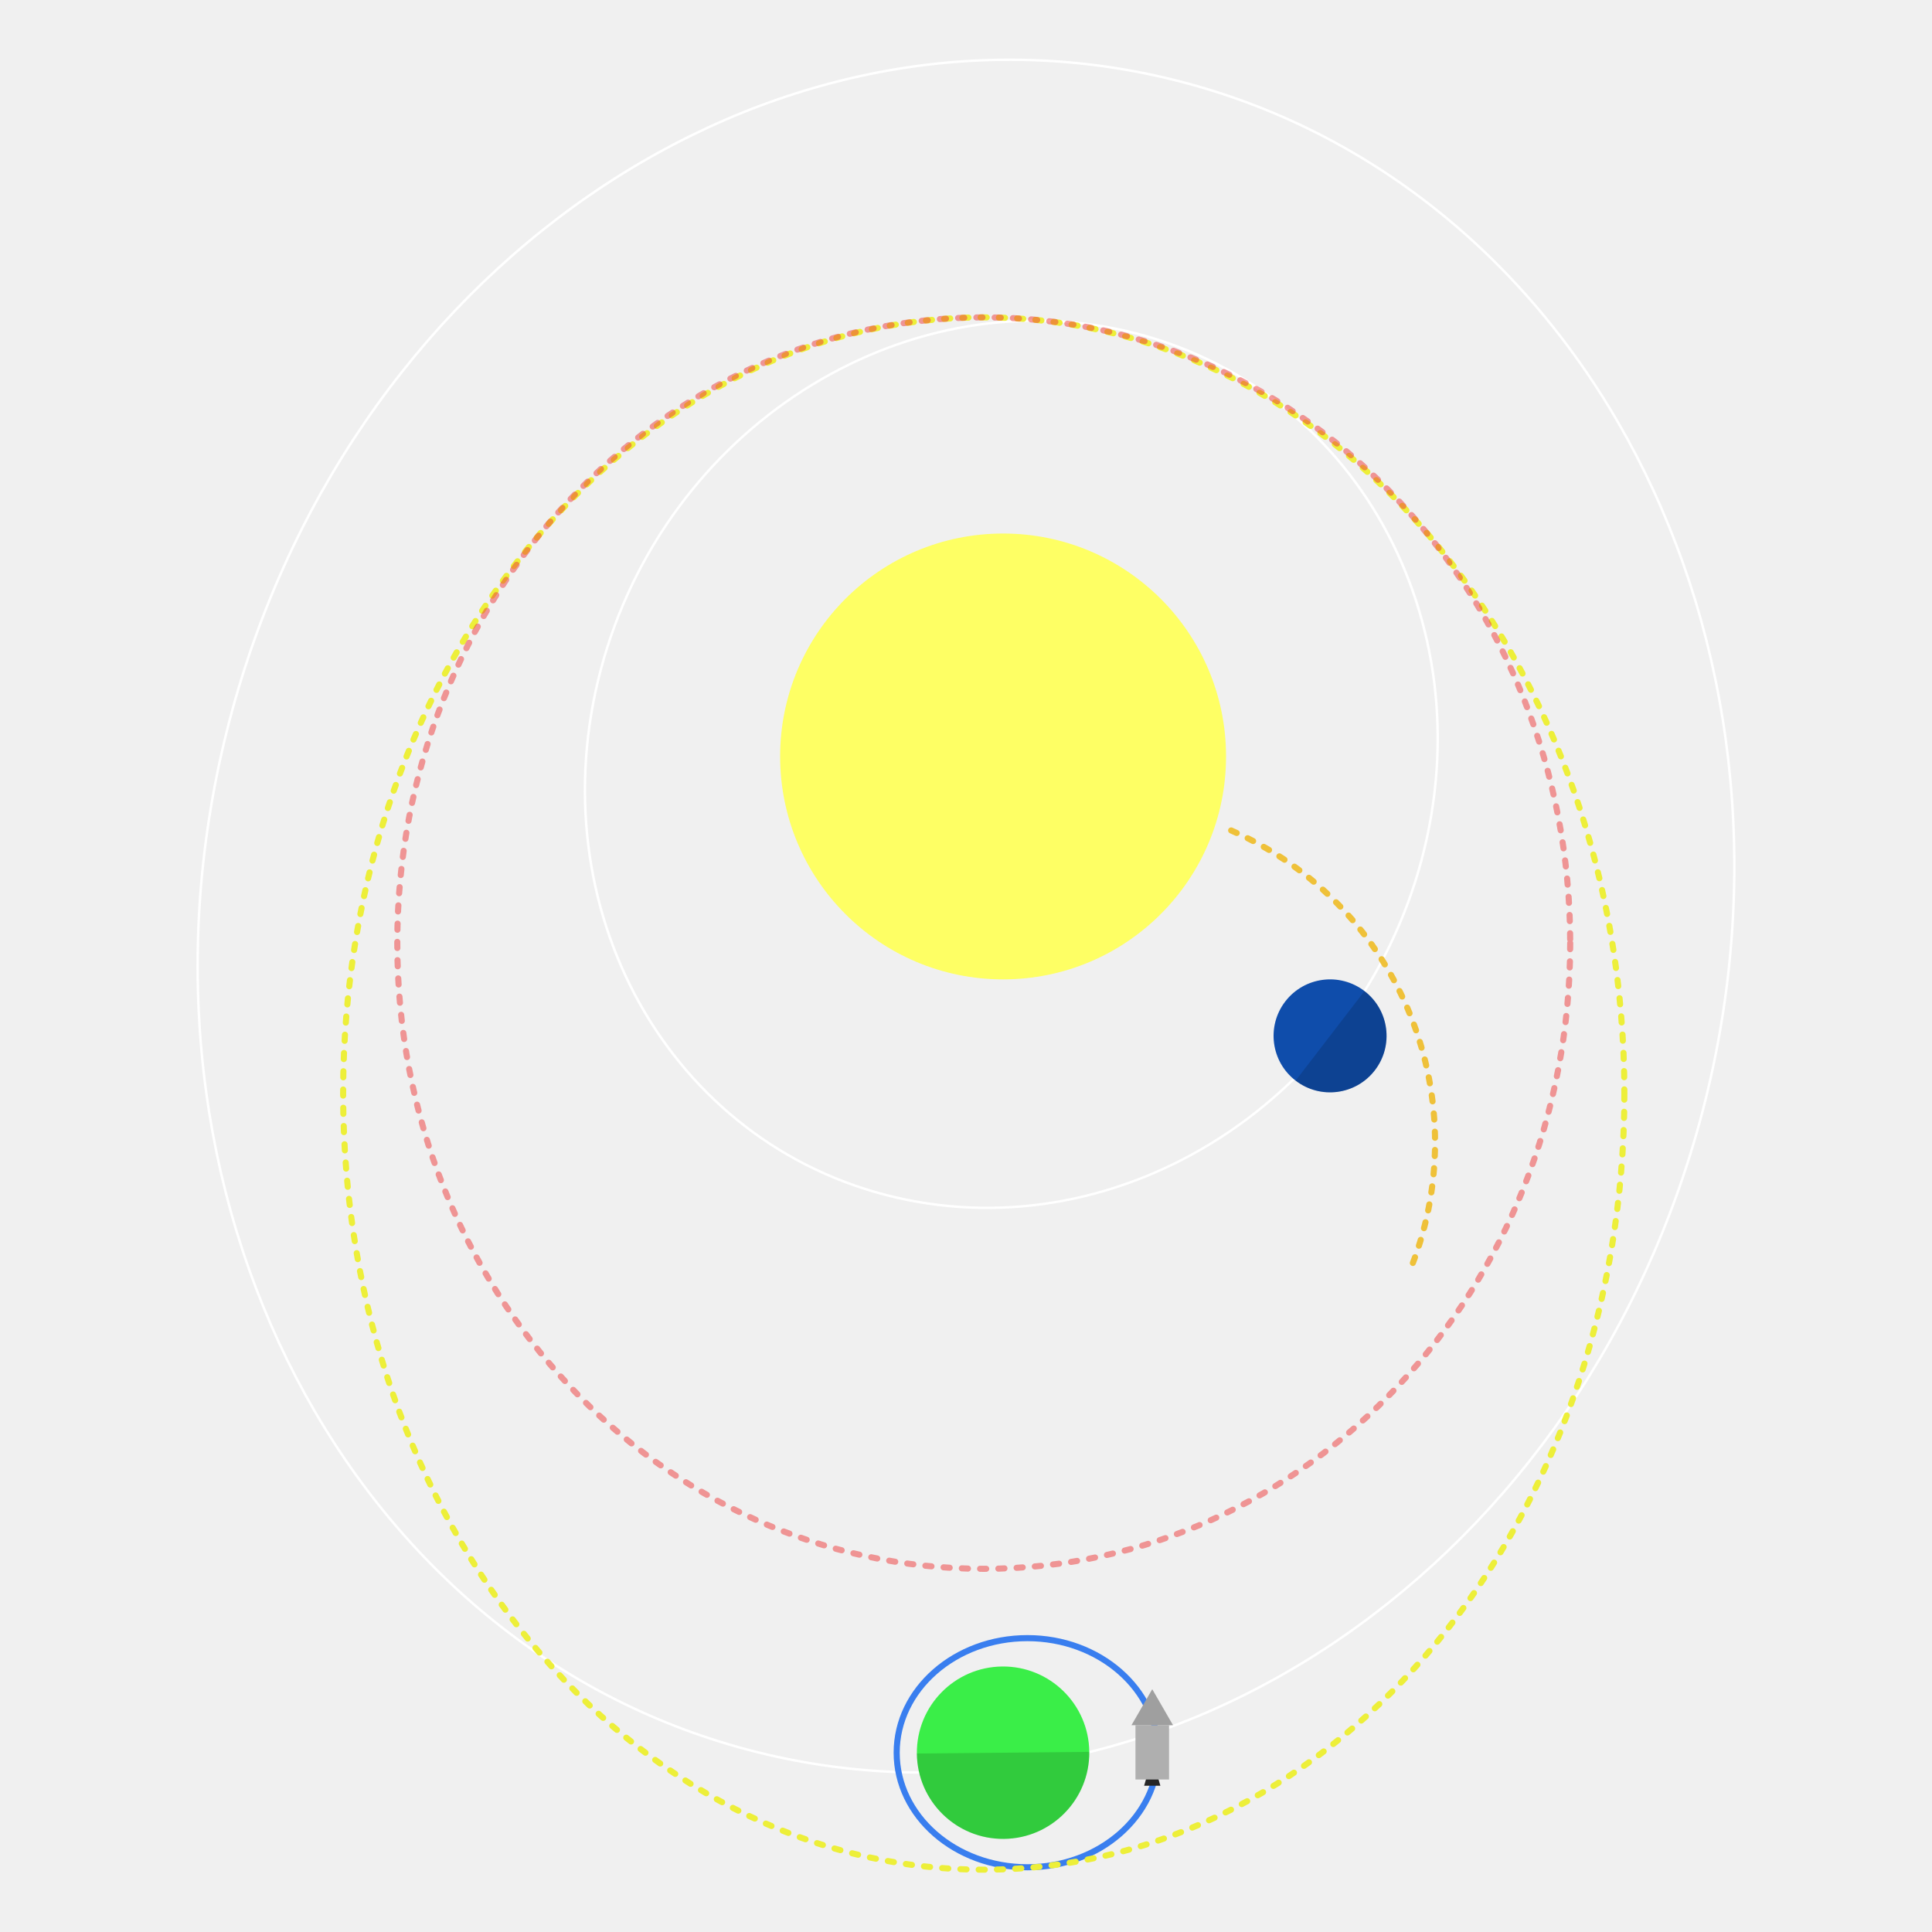
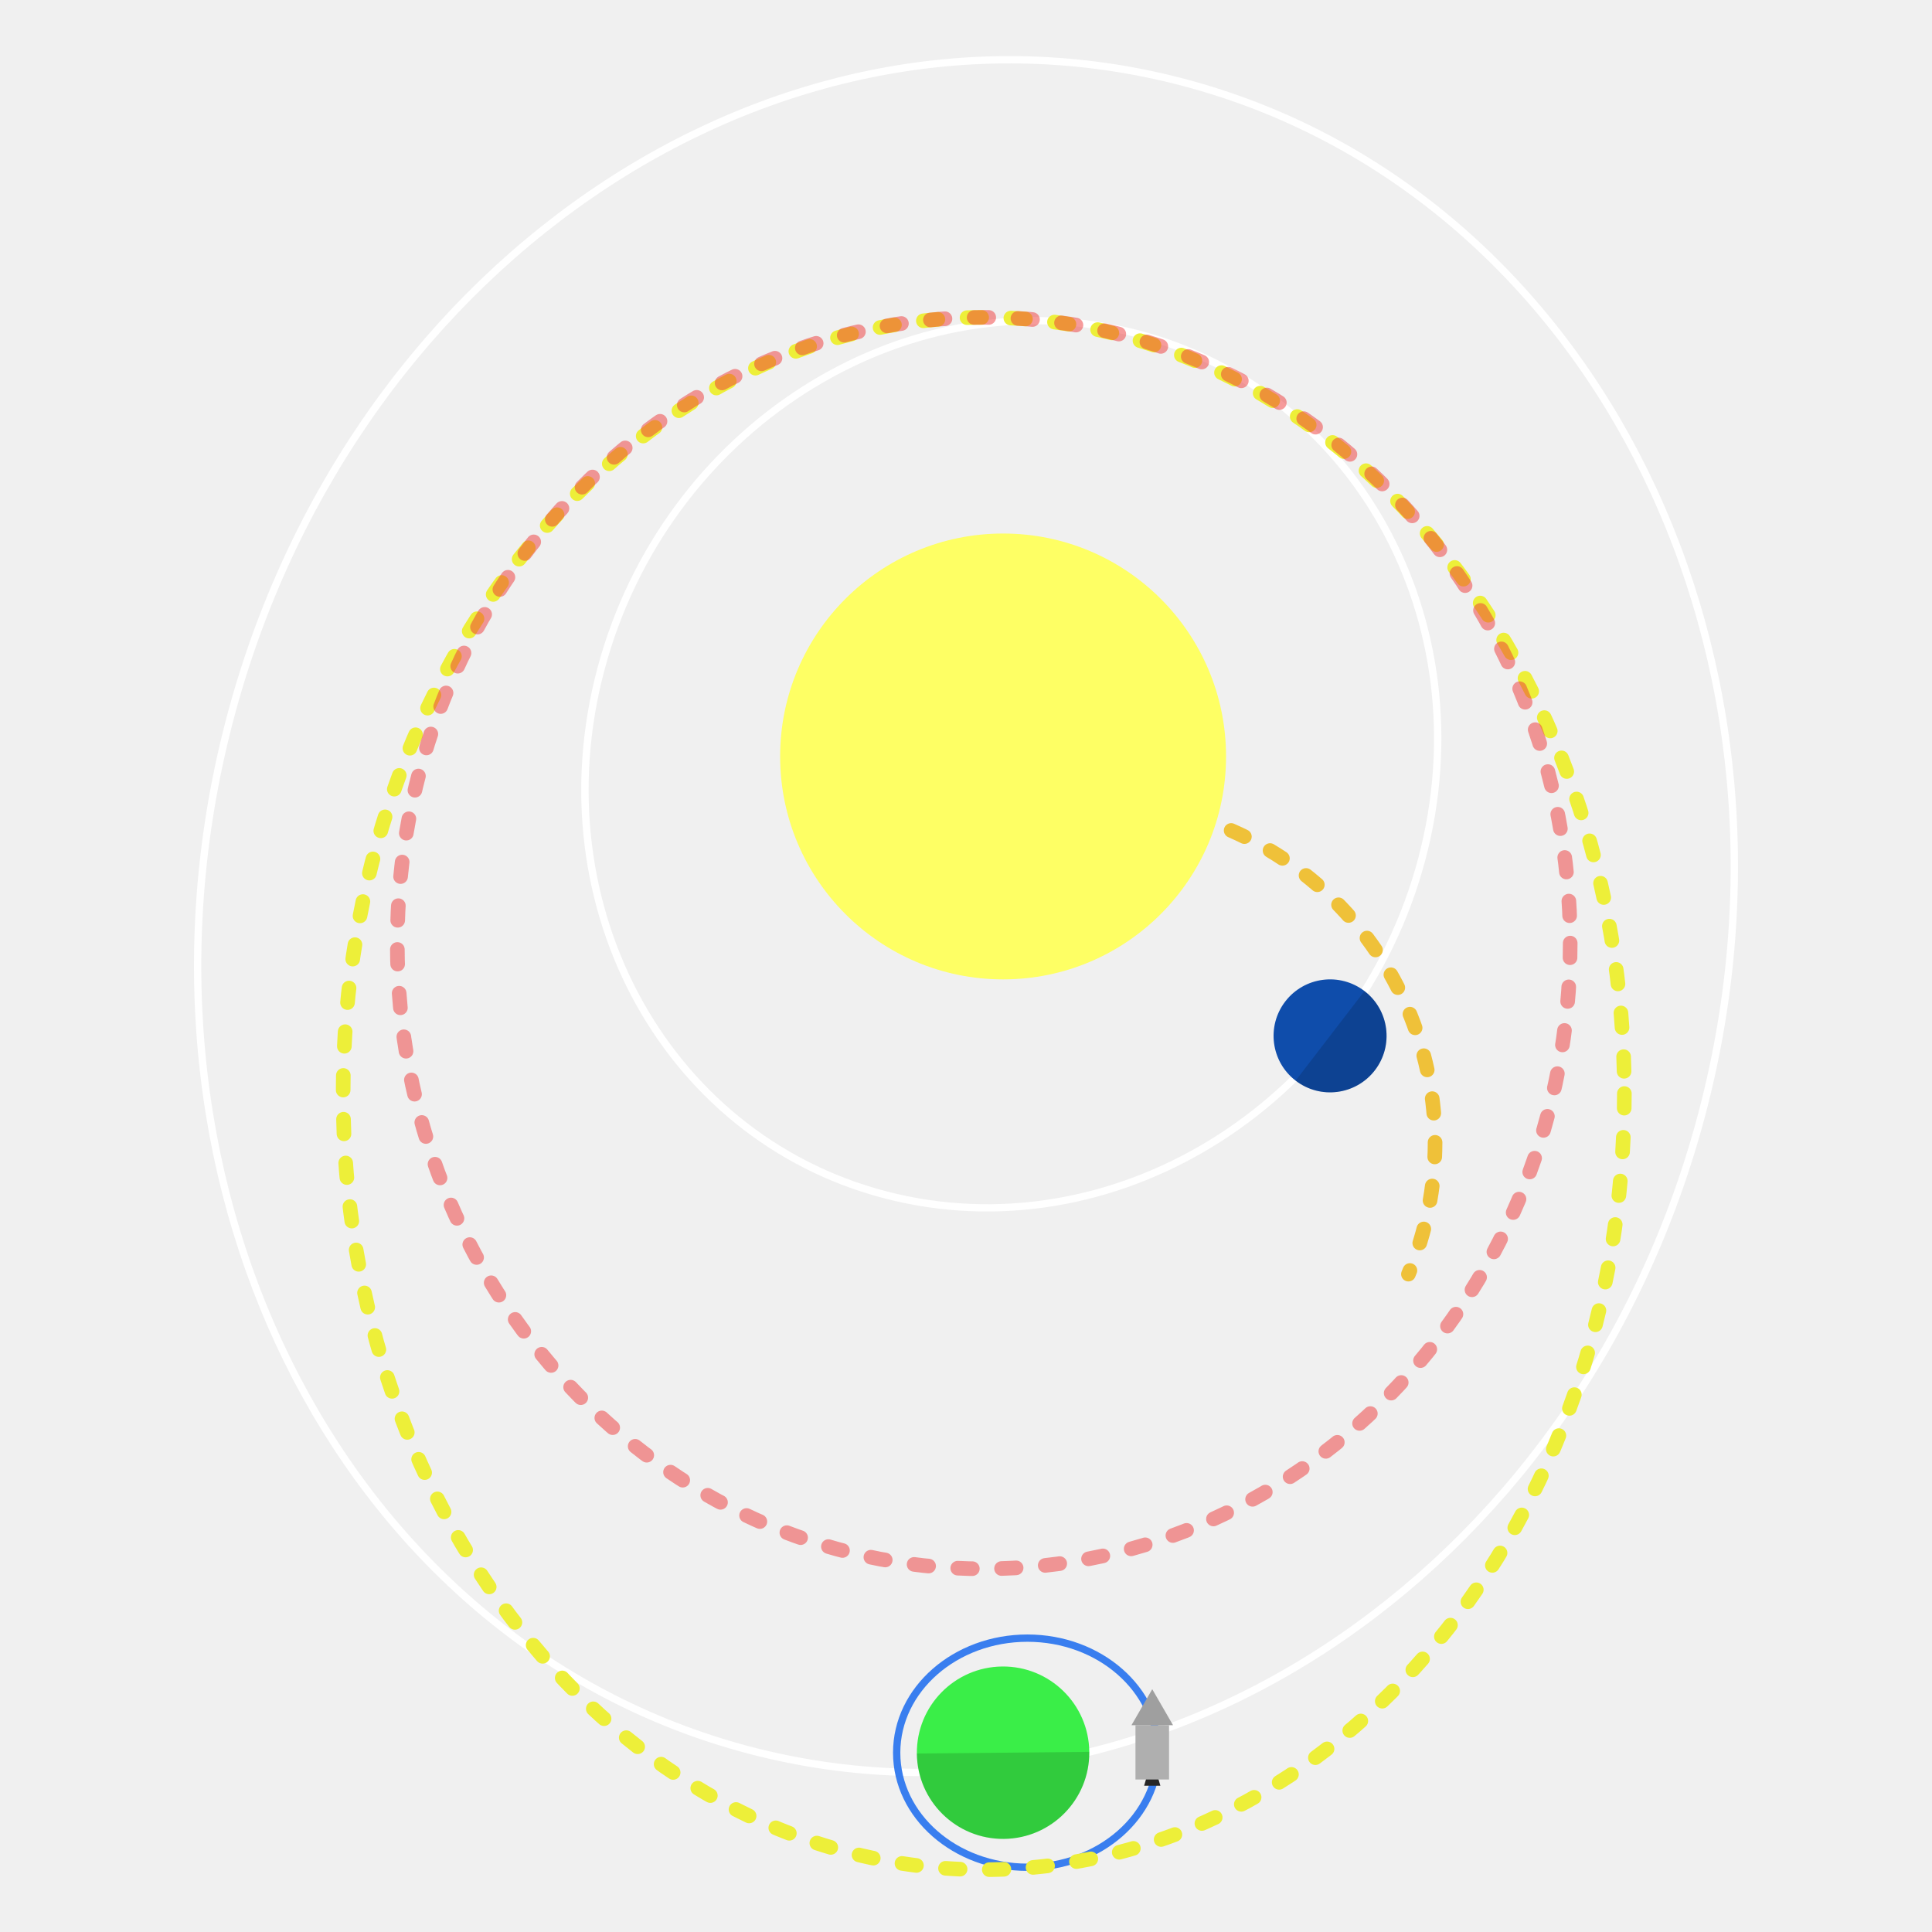
<svg xmlns="http://www.w3.org/2000/svg" width="300" height="300" viewBox="0 0 79.375 79.375" version="1.1" id="svg1" xml:space="preserve">
  <defs id="defs1" />
  <g id="layer1" transform="matrix(1.416225,0,0,1.416024,-12.16064,-27.02538)" style="stroke-width:0.706">
-     <ellipse style="fill:none;fill-opacity:1;stroke:#ffffff;stroke-width:0.071;stroke-linecap:round;stroke-dasharray:none;stroke-dashoffset:0;stroke-opacity:1" id="path8" cx="46.549" cy="35.48" rx="22.105" ry="25.001" transform="rotate(13.9663)" />
-     <ellipse style="fill:none;fill-opacity:1;stroke:#ffffff;stroke-width:0.071;stroke-linecap:round;stroke-dasharray:none;stroke-dashoffset:0;stroke-opacity:1" id="ellipse8" cx="47.294" cy="31.632" rx="12.221" ry="13.006" transform="matrix(0.9740984,0.2261246,-0.2574688,0.9662866,0,0)" />
+     <ellipse style="fill:none;fill-opacity:1;stroke:#ffffff;stroke-width:0.212;stroke-linecap:round;stroke-dasharray:none;stroke-dashoffset:0;stroke-opacity:1" id="path8" cx="46.549" cy="35.48" rx="22.105" ry="25.001" transform="rotate(13.9663)" />
+     <ellipse style="fill:none;fill-opacity:1;stroke:#ffffff;stroke-width:0.212;stroke-linecap:round;stroke-dasharray:none;stroke-dashoffset:0;stroke-opacity:1" id="ellipse8" cx="47.294" cy="31.632" rx="12.221" ry="13.006" transform="matrix(0.9740984,0.2261246,-0.2574688,0.9662866,0,0)" />
    <circle style="fill:#feff64;fill-opacity:1;stroke-width:0.353;stroke-linecap:round" id="path1" cx="37.686" cy="41.033" r="6.468" />
    <circle style="fill:#3aee48;fill-opacity:1;stroke-width:0.353;stroke-linecap:round" id="path3" cx="37.015" cy="70.295" r="2.501" transform="rotate(-0.5479983)" />
    <circle style="fill:#0f4dab;fill-opacity:1;stroke-width:0.353;stroke-linecap:round" id="path4" cx="-10.232" cy="67.344" r="1.639" transform="rotate(-52.46851)" />
-     <ellipse style="fill:none;fill-opacity:1;stroke:#397eef;stroke-width:0.177;stroke-linecap:round;stroke-dasharray:none;stroke-opacity:1" id="circle5" cx="38.392" cy="69.938" rx="3.793" ry="3.324" />
-     <ellipse style="fill:none;fill-opacity:1;stroke:#edef39;stroke-width:0.177;stroke-linecap:round;stroke-dasharray:0.177, 0.353;stroke-dashoffset:0;stroke-opacity:1" id="path6" cx="37.125" cy="50.813" rx="18.584" ry="22.519" />
-     <ellipse style="fill:none;fill-opacity:1;stroke:#ef3939;stroke-width:0.177;stroke-linecap:round;stroke-dasharray:0.177, 0.353;stroke-dashoffset:0;stroke-opacity:0.5" id="ellipse6" cx="37.125" cy="46.448" rx="17.013" ry="18.155" />
-     <path style="fill:none;fill-opacity:1;stroke:#efc139;stroke-width:0.177;stroke-linecap:round;stroke-dasharray:0.177, 0.353;stroke-dashoffset:0;stroke-opacity:1" id="path7" d="m 44.302,43.18 a 9.879,9.879 0 0 1 5.143,12.873" />
+     <ellipse style="fill:none;fill-opacity:1;stroke:#397eef;stroke-width:0.212;stroke-linecap:round;stroke-dasharray:none;stroke-opacity:1" id="circle5" cx="38.392" cy="69.938" rx="3.793" ry="3.324" />
+     <ellipse style="fill:none;fill-opacity:1;stroke:#edef39;stroke-width:0.424;stroke-linecap:round;stroke-dasharray:0.424,0.847;stroke-dashoffset:0;stroke-opacity:1" id="path6" cx="37.125" cy="50.813" rx="18.584" ry="22.519" />
+     <ellipse style="fill:none;fill-opacity:1;stroke:#ef3939;stroke-width:0.424;stroke-linecap:round;stroke-dasharray:0.424,0.847;stroke-dashoffset:0;stroke-opacity:0.5" id="ellipse6" cx="37.125" cy="46.448" rx="17.013" ry="18.155" />
+     <path style="fill:none;fill-opacity:1;stroke:#efc139;stroke-width:0.424;stroke-linecap:round;stroke-dasharray:0.424,0.847;stroke-dashoffset:0;stroke-opacity:1" id="path7" d="m 44.302,43.18 a 9.879,9.879 0 0 1 5.143,12.873" />
    <path id="path3-3" style="fill:#000000;fill-opacity:0.15;stroke-width:0.353;stroke-linecap:round" d="m 37.709,72.439 a 2.501,2.501 0 0 0 2.477,-2.525 l -5.002,0.048 a 2.501,2.501 0 0 0 2.524,2.477 z" />
    <path id="path9" style="fill:#000000;fill-opacity:0.15;stroke-width:0.353;stroke-linecap:round" d="m 48.471,50.138 a 1.639,1.639 0 0 0 -0.301,-2.298 l -1.997,2.599 a 1.639,1.639 0 0 0 2.298,-0.301 z" />
    <g id="g11" transform="translate(-0.1816949,-1.810493)">
      <path style="fill:#262626;fill-opacity:1;stroke:none;stroke-width:0.05;stroke-linecap:round;stroke-dasharray:none;stroke-dashoffset:0;stroke-opacity:1" id="path11" d="m 173.869,286.627 -2.187,-1.263 2.187,-1.263 z" transform="matrix(0.1617934,-0.1838879,0.09341146,0.3185032,-12.47436,13.38772)" />
      <rect style="fill:#afafaf;fill-opacity:1;stroke:none;stroke-width:0.071;stroke-linecap:round;stroke-dasharray:none;stroke-dashoffset:0;stroke-opacity:1" id="rect9" width="0.974" height="1.575" x="41.708" y="70.951" />
      <path style="fill:#9f9f9f;fill-opacity:1;stroke:none;stroke-width:0.071;stroke-linecap:round;stroke-dasharray:none;stroke-dashoffset:0;stroke-opacity:1" id="path10" d="m 182.819,280.131 -5.593,-3.229 5.593,-3.229 z" transform="matrix(0.1617934,-0.09342471,0.09341146,0.1618163,-12.94822,42.7013)" />
    </g>
  </g>
</svg>
